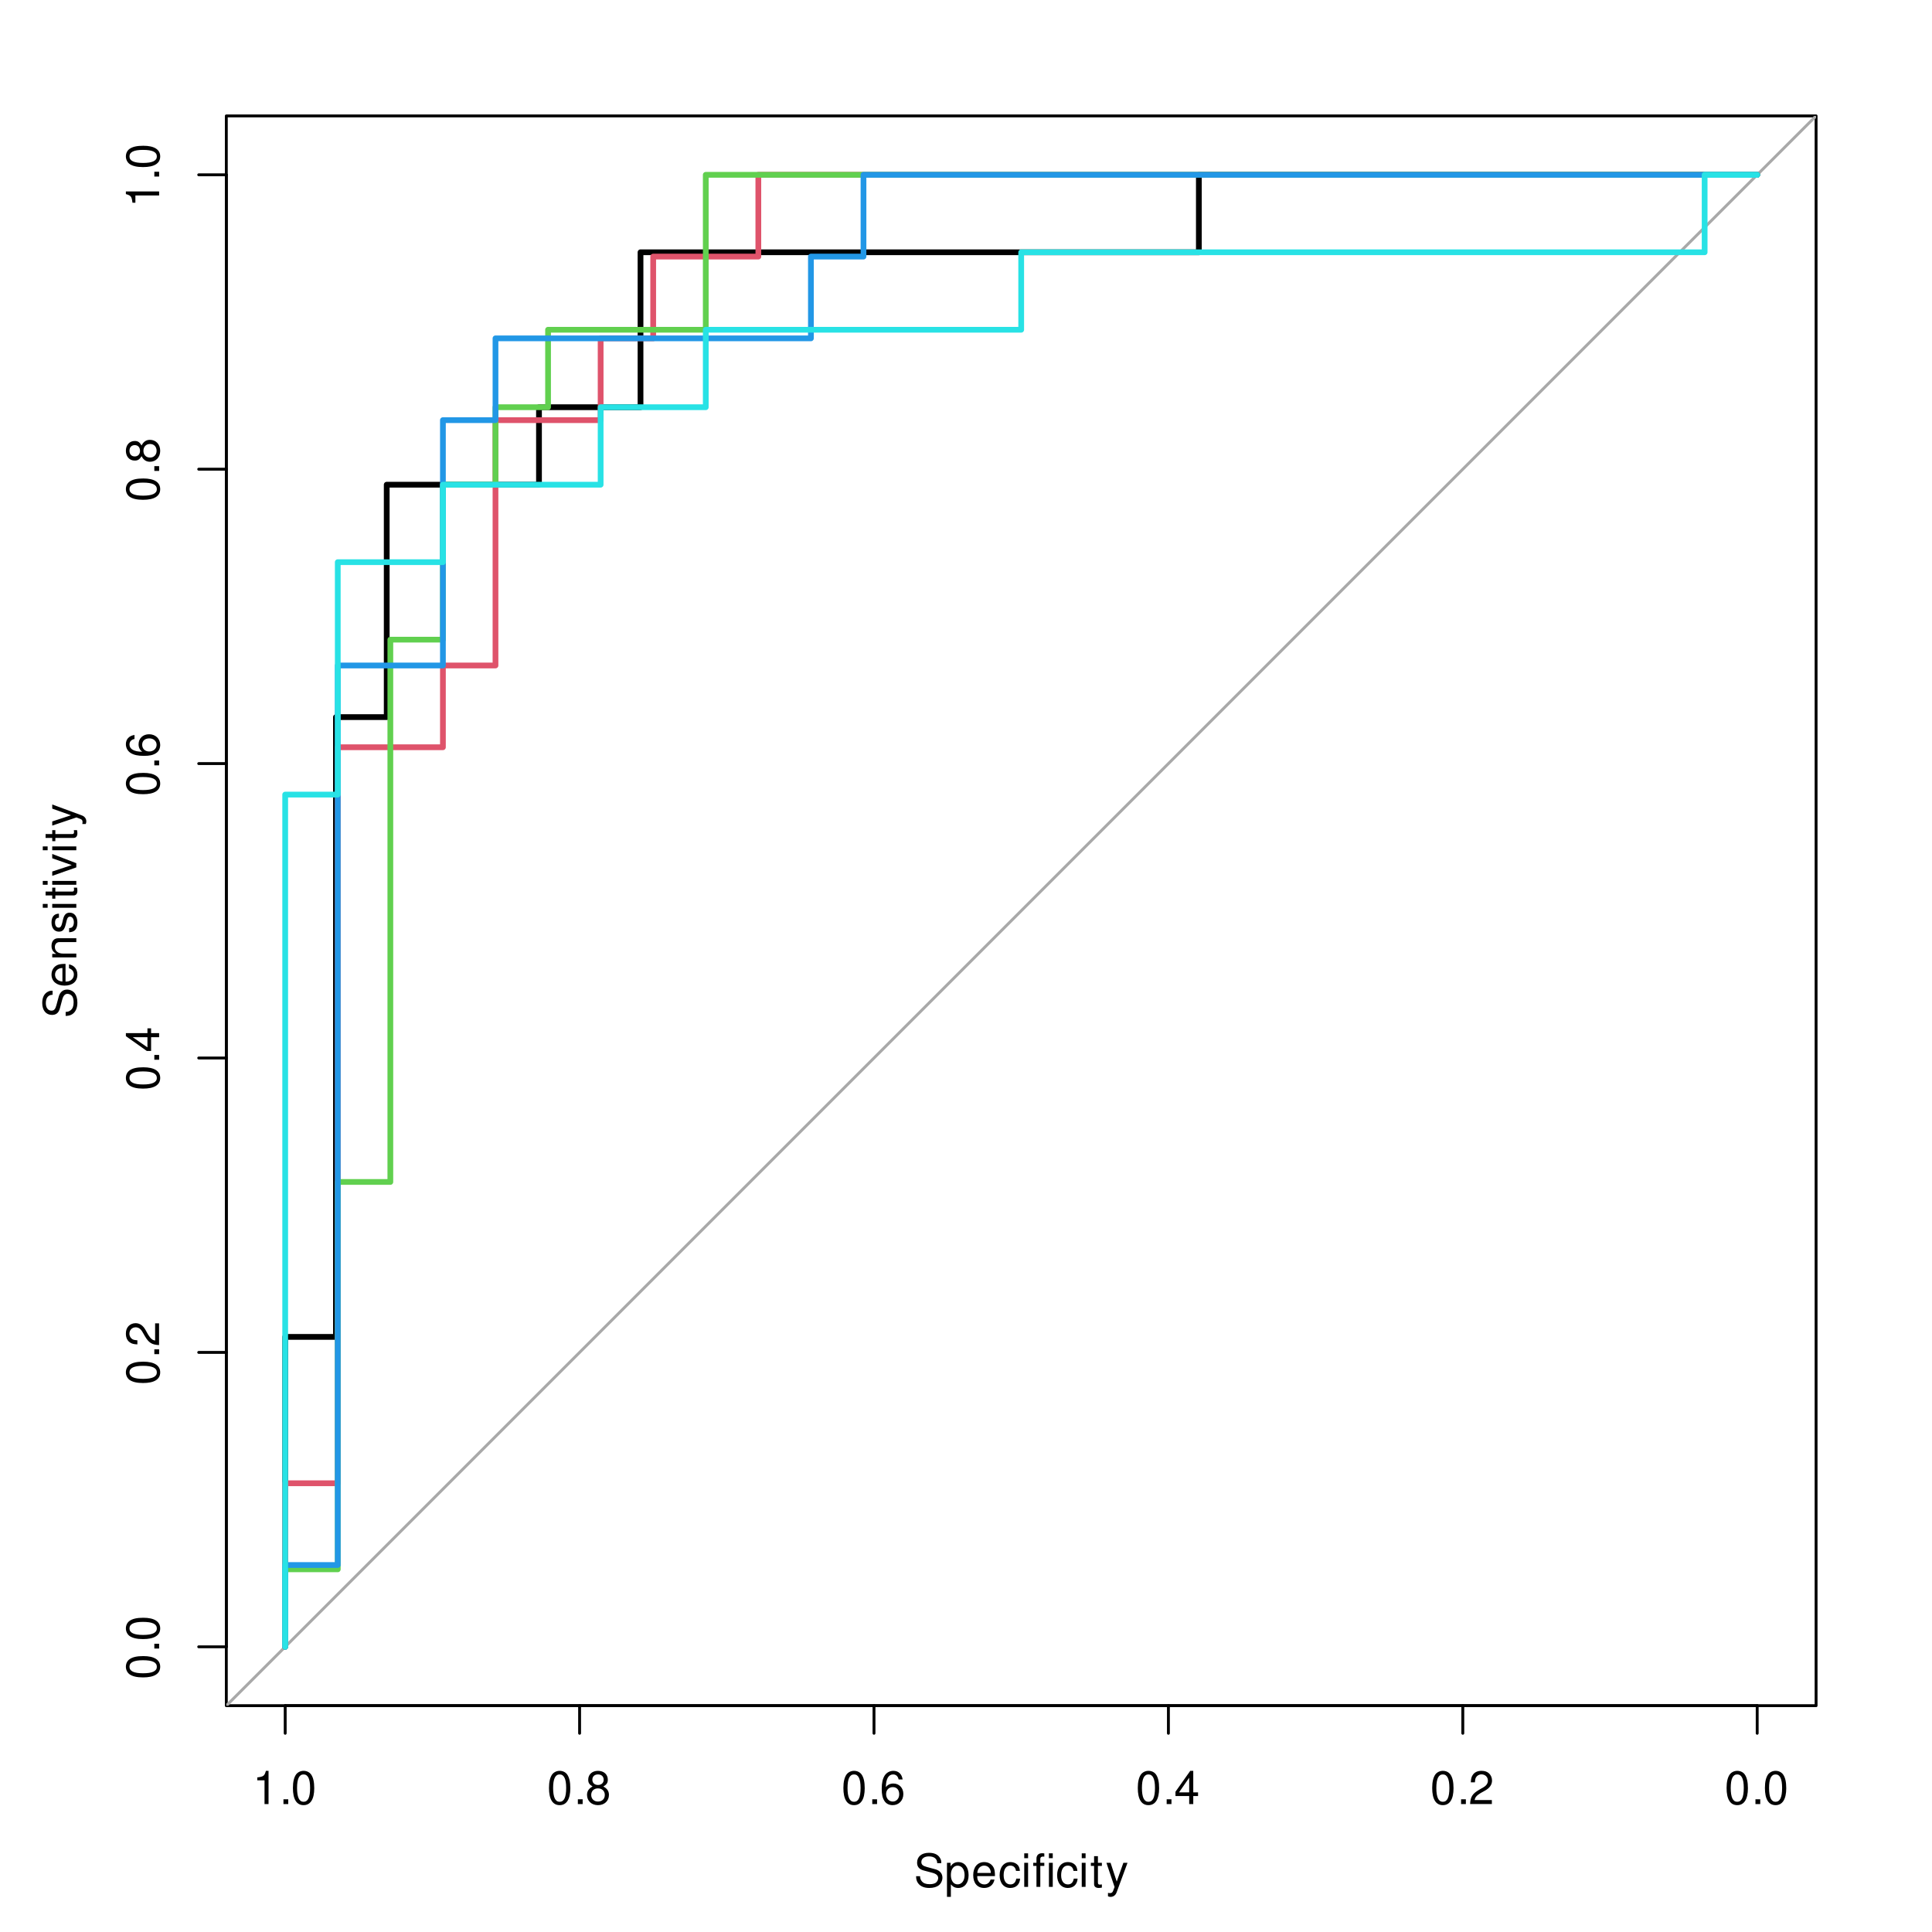
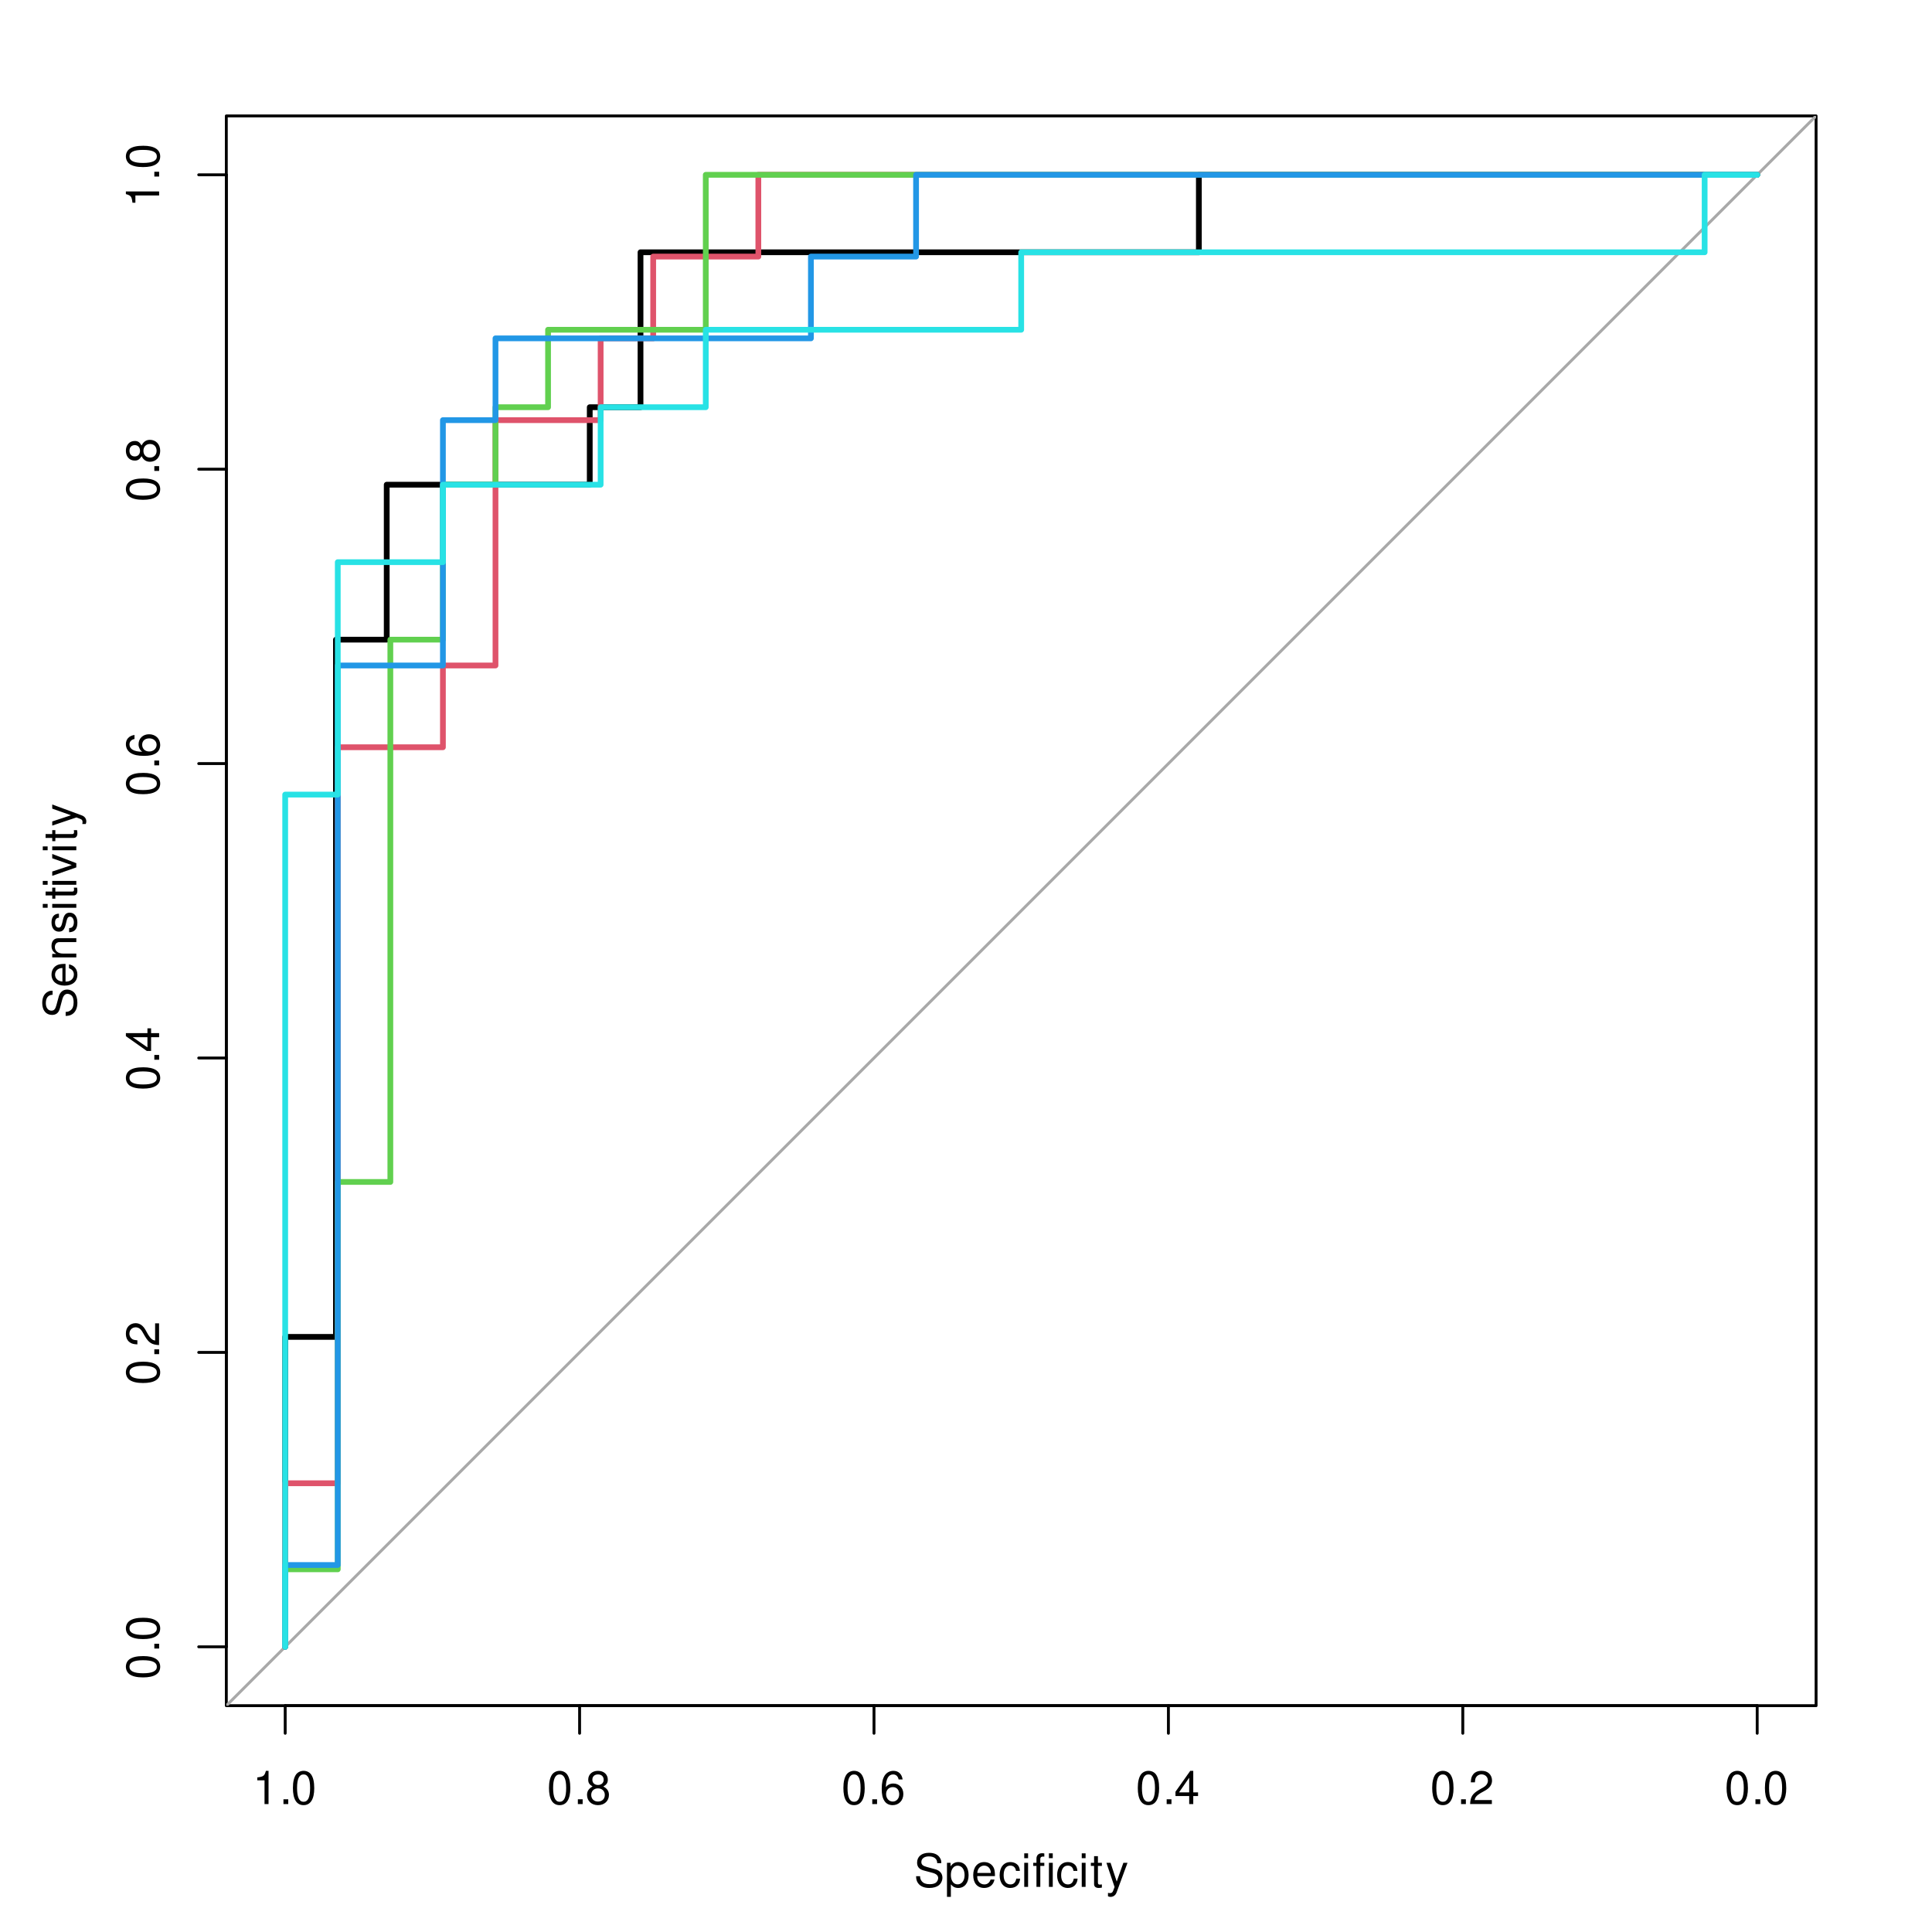
<svg xmlns="http://www.w3.org/2000/svg" xmlns:xlink="http://www.w3.org/1999/xlink" width="504pt" height="504pt" viewBox="0 0 504 504" version="1.1">
  <defs>
    <g>
      <symbol overflow="visible" id="glyph0-0">
        <path style="stroke:none;" d="" />
      </symbol>
      <symbol overflow="visible" id="glyph0-1">
        <path style="stroke:none;" d="M 7.156 -6.188 C 7.156 -6.781 7.109 -6.953 6.922 -7.359 C 6.438 -8.359 5.422 -8.891 3.953 -8.891 C 2.031 -8.891 0.844 -7.906 0.844 -6.328 C 0.844 -5.25 1.406 -4.578 2.562 -4.281 L 4.734 -3.703 C 5.844 -3.422 6.344 -2.969 6.344 -2.297 C 6.344 -1.828 6.078 -1.344 5.719 -1.078 C 5.359 -0.828 4.812 -0.703 4.109 -0.703 C 3.141 -0.703 2.516 -0.938 2.094 -1.438 C 1.766 -1.828 1.625 -2.25 1.625 -2.781 L 0.578 -2.781 C 0.594 -1.984 0.75 -1.453 1.094 -0.969 C 1.688 -0.141 2.703 0.281 4.031 0.281 C 5.078 0.281 5.922 0.031 6.484 -0.391 C 7.078 -0.859 7.453 -1.641 7.453 -2.406 C 7.453 -3.484 6.781 -4.266 5.594 -4.594 L 3.391 -5.188 C 2.344 -5.469 1.953 -5.812 1.953 -6.484 C 1.953 -7.375 2.734 -7.953 3.906 -7.953 C 5.297 -7.953 6.078 -7.328 6.094 -6.188 Z M 7.156 -6.188 " />
      </symbol>
      <symbol overflow="visible" id="glyph0-2">
        <path style="stroke:none;" d="M 0.641 2.609 L 1.656 2.609 L 1.656 -0.656 C 2.188 -0.016 2.766 0.281 3.594 0.281 C 5.219 0.281 6.281 -1.031 6.281 -3.031 C 6.281 -5.141 5.25 -6.469 3.578 -6.469 C 2.719 -6.469 2.047 -6.078 1.578 -5.344 L 1.578 -6.281 L 0.641 -6.281 Z M 3.406 -5.531 C 4.516 -5.531 5.234 -4.562 5.234 -3.062 C 5.234 -1.625 4.5 -0.656 3.406 -0.656 C 2.344 -0.656 1.656 -1.625 1.656 -3.094 C 1.656 -4.578 2.344 -5.531 3.406 -5.531 Z M 3.406 -5.531 " />
      </symbol>
      <symbol overflow="visible" id="glyph0-3">
        <path style="stroke:none;" d="M 6.156 -2.812 C 6.156 -3.766 6.078 -4.344 5.906 -4.812 C 5.5 -5.844 4.531 -6.469 3.359 -6.469 C 1.609 -6.469 0.484 -5.141 0.484 -3.062 C 0.484 -0.984 1.562 0.281 3.344 0.281 C 4.781 0.281 5.766 -0.547 6.031 -1.906 L 5.016 -1.906 C 4.734 -1.078 4.172 -0.641 3.375 -0.641 C 2.734 -0.641 2.203 -0.938 1.859 -1.469 C 1.625 -1.828 1.531 -2.188 1.531 -2.812 Z M 1.547 -3.625 C 1.625 -4.781 2.344 -5.547 3.344 -5.547 C 4.375 -5.547 5.078 -4.75 5.078 -3.625 Z M 1.547 -3.625 " />
      </symbol>
      <symbol overflow="visible" id="glyph0-4">
        <path style="stroke:none;" d="M 5.656 -4.172 C 5.609 -4.781 5.469 -5.188 5.234 -5.531 C 4.797 -6.125 4.047 -6.469 3.172 -6.469 C 1.469 -6.469 0.375 -5.125 0.375 -3.031 C 0.375 -1.016 1.453 0.281 3.156 0.281 C 4.656 0.281 5.609 -0.625 5.719 -2.156 L 4.719 -2.156 C 4.547 -1.156 4.031 -0.641 3.188 -0.641 C 2.078 -0.641 1.422 -1.547 1.422 -3.031 C 1.422 -4.609 2.062 -5.547 3.156 -5.547 C 4 -5.547 4.531 -5.047 4.641 -4.172 Z M 5.656 -4.172 " />
      </symbol>
      <symbol overflow="visible" id="glyph0-5">
        <path style="stroke:none;" d="M 1.797 -6.281 L 0.797 -6.281 L 0.797 0 L 1.797 0 Z M 1.797 -8.75 L 0.797 -8.75 L 0.797 -7.484 L 1.797 -7.484 Z M 1.797 -8.75 " />
      </symbol>
      <symbol overflow="visible" id="glyph0-6">
        <path style="stroke:none;" d="M 3.031 -6.281 L 1.984 -6.281 L 1.984 -7.266 C 1.984 -7.688 2.203 -7.906 2.672 -7.906 C 2.766 -7.906 2.797 -7.906 3.031 -7.891 L 3.031 -8.719 C 2.797 -8.766 2.656 -8.781 2.453 -8.781 C 1.531 -8.781 0.984 -8.25 0.984 -7.359 L 0.984 -6.281 L 0.141 -6.281 L 0.141 -5.469 L 0.984 -5.469 L 0.984 0 L 1.984 0 L 1.984 -5.469 L 3.031 -5.469 Z M 5.234 -6.281 L 4.234 -6.281 L 4.234 0 L 5.234 0 Z M 5.234 -8.75 L 4.234 -8.75 L 4.234 -7.484 L 5.234 -7.484 Z M 5.234 -8.75 " />
      </symbol>
      <symbol overflow="visible" id="glyph0-7">
        <path style="stroke:none;" d="M 3.047 -6.281 L 2.016 -6.281 L 2.016 -8.016 L 1.016 -8.016 L 1.016 -6.281 L 0.172 -6.281 L 0.172 -5.469 L 1.016 -5.469 L 1.016 -0.719 C 1.016 -0.078 1.453 0.281 2.234 0.281 C 2.5 0.281 2.719 0.25 3.047 0.188 L 3.047 -0.641 C 2.906 -0.609 2.766 -0.594 2.562 -0.594 C 2.141 -0.594 2.016 -0.719 2.016 -1.156 L 2.016 -5.469 L 3.047 -5.469 Z M 3.047 -6.281 " />
      </symbol>
      <symbol overflow="visible" id="glyph0-8">
        <path style="stroke:none;" d="M 4.656 -6.281 L 2.922 -1.391 L 1.312 -6.281 L 0.234 -6.281 L 2.359 0.031 L 1.984 1.016 C 1.812 1.469 1.594 1.625 1.172 1.625 C 1.016 1.625 0.859 1.609 0.641 1.562 L 0.641 2.453 C 0.859 2.562 1.062 2.609 1.312 2.609 C 1.641 2.609 1.984 2.516 2.25 2.312 C 2.562 2.094 2.75 1.828 2.938 1.312 L 5.734 -6.281 Z M 4.656 -6.281 " />
      </symbol>
      <symbol overflow="visible" id="glyph0-9">
        <path style="stroke:none;" d="M 3.109 -6.188 L 3.109 0 L 4.156 0 L 4.156 -8.672 L 3.469 -8.672 C 3.094 -7.344 2.859 -7.156 1.219 -6.953 L 1.219 -6.188 Z M 3.109 -6.188 " />
      </symbol>
      <symbol overflow="visible" id="glyph0-10">
        <path style="stroke:none;" d="M 2.297 -1.25 L 1.047 -1.25 L 1.047 0 L 2.297 0 Z M 2.297 -1.25 " />
      </symbol>
      <symbol overflow="visible" id="glyph0-11">
        <path style="stroke:none;" d="M 3.297 -8.672 C 2.516 -8.672 1.781 -8.312 1.344 -7.734 C 0.797 -6.953 0.516 -5.812 0.516 -4.203 C 0.516 -1.266 1.469 0.281 3.297 0.281 C 5.094 0.281 6.078 -1.266 6.078 -4.125 C 6.078 -5.812 5.812 -6.938 5.25 -7.734 C 4.812 -8.328 4.109 -8.672 3.297 -8.672 Z M 3.297 -7.734 C 4.438 -7.734 5 -6.578 5 -4.219 C 5 -1.75 4.453 -0.594 3.281 -0.594 C 2.156 -0.594 1.594 -1.797 1.594 -4.188 C 1.594 -6.578 2.156 -7.734 3.297 -7.734 Z M 3.297 -7.734 " />
      </symbol>
      <symbol overflow="visible" id="glyph0-12">
        <path style="stroke:none;" d="M 4.688 -4.578 C 5.578 -5.109 5.859 -5.547 5.859 -6.359 C 5.859 -7.734 4.812 -8.672 3.297 -8.672 C 1.797 -8.672 0.75 -7.734 0.75 -6.375 C 0.75 -5.547 1.016 -5.125 1.891 -4.578 C 0.922 -4.078 0.438 -3.375 0.438 -2.406 C 0.438 -0.828 1.609 0.281 3.297 0.281 C 4.984 0.281 6.156 -0.828 6.156 -2.406 C 6.156 -3.375 5.672 -4.078 4.688 -4.578 Z M 3.297 -7.734 C 4.203 -7.734 4.781 -7.203 4.781 -6.344 C 4.781 -5.516 4.188 -4.984 3.297 -4.984 C 2.406 -4.984 1.828 -5.516 1.828 -6.359 C 1.828 -7.203 2.406 -7.734 3.297 -7.734 Z M 3.297 -4.094 C 4.359 -4.094 5.078 -3.391 5.078 -2.391 C 5.078 -1.344 4.375 -0.656 3.281 -0.656 C 2.25 -0.656 1.531 -1.375 1.531 -2.375 C 1.531 -3.406 2.234 -4.094 3.297 -4.094 Z M 3.297 -4.094 " />
      </symbol>
      <symbol overflow="visible" id="glyph0-13">
        <path style="stroke:none;" d="M 5.969 -6.422 C 5.766 -7.844 4.859 -8.672 3.562 -8.672 C 2.625 -8.672 1.781 -8.219 1.281 -7.438 C 0.75 -6.594 0.516 -5.531 0.516 -3.953 C 0.516 -2.5 0.719 -1.578 1.234 -0.797 C 1.688 -0.094 2.438 0.281 3.375 0.281 C 4.984 0.281 6.156 -0.938 6.156 -2.625 C 6.156 -4.219 5.078 -5.359 3.547 -5.359 C 2.719 -5.359 2.047 -5.047 1.594 -4.406 C 1.609 -6.547 2.281 -7.734 3.484 -7.734 C 4.234 -7.734 4.75 -7.266 4.922 -6.422 Z M 3.422 -4.422 C 4.438 -4.422 5.078 -3.703 5.078 -2.547 C 5.078 -1.453 4.359 -0.656 3.391 -0.656 C 2.406 -0.656 1.656 -1.484 1.656 -2.594 C 1.656 -3.672 2.375 -4.422 3.422 -4.422 Z M 3.422 -4.422 " />
      </symbol>
      <symbol overflow="visible" id="glyph0-14">
        <path style="stroke:none;" d="M 3.922 -2.094 L 3.922 0 L 4.984 0 L 4.984 -2.094 L 6.234 -2.094 L 6.234 -3.047 L 4.984 -3.047 L 4.984 -8.672 L 4.203 -8.672 L 0.344 -3.219 L 0.344 -2.094 Z M 3.922 -3.047 L 1.266 -3.047 L 3.922 -6.875 Z M 3.922 -3.047 " />
      </symbol>
      <symbol overflow="visible" id="glyph0-15">
        <path style="stroke:none;" d="M 6.078 -1.047 L 1.594 -1.047 C 1.703 -1.766 2.094 -2.219 3.125 -2.859 L 4.328 -3.531 C 5.516 -4.188 6.125 -5.078 6.125 -6.141 C 6.125 -6.859 5.844 -7.531 5.344 -8 C 4.844 -8.453 4.219 -8.672 3.406 -8.672 C 2.328 -8.672 1.531 -8.297 1.062 -7.547 C 0.75 -7.094 0.625 -6.547 0.594 -5.672 L 1.656 -5.672 C 1.688 -6.266 1.766 -6.609 1.906 -6.906 C 2.188 -7.422 2.734 -7.75 3.375 -7.75 C 4.328 -7.75 5.047 -7.062 5.047 -6.125 C 5.047 -5.422 4.656 -4.828 3.906 -4.391 L 2.797 -3.75 C 1.016 -2.719 0.5 -1.906 0.406 -0.016 L 6.078 -0.016 Z M 6.078 -1.047 " />
      </symbol>
      <symbol overflow="visible" id="glyph1-0">
        <path style="stroke:none;" d="" />
      </symbol>
      <symbol overflow="visible" id="glyph1-1">
        <path style="stroke:none;" d="M -6.188 -7.156 C -6.781 -7.156 -6.953 -7.109 -7.359 -6.922 C -8.359 -6.438 -8.891 -5.422 -8.891 -3.953 C -8.891 -2.031 -7.906 -0.844 -6.328 -0.844 C -5.25 -0.844 -4.578 -1.406 -4.281 -2.562 L -3.703 -4.734 C -3.422 -5.844 -2.969 -6.344 -2.297 -6.344 C -1.828 -6.344 -1.344 -6.078 -1.078 -5.719 C -0.828 -5.359 -0.703 -4.812 -0.703 -4.109 C -0.703 -3.141 -0.938 -2.516 -1.438 -2.094 C -1.828 -1.766 -2.25 -1.625 -2.781 -1.625 L -2.781 -0.578 C -1.984 -0.594 -1.453 -0.75 -0.969 -1.094 C -0.141 -1.688 0.281 -2.703 0.281 -4.031 C 0.281 -5.078 0.031 -5.922 -0.391 -6.484 C -0.859 -7.078 -1.641 -7.453 -2.406 -7.453 C -3.484 -7.453 -4.266 -6.781 -4.594 -5.594 L -5.188 -3.391 C -5.469 -2.344 -5.812 -1.953 -6.484 -1.953 C -7.375 -1.953 -7.953 -2.734 -7.953 -3.906 C -7.953 -5.297 -7.328 -6.078 -6.188 -6.094 Z M -6.188 -7.156 " />
      </symbol>
      <symbol overflow="visible" id="glyph1-2">
        <path style="stroke:none;" d="M -2.812 -6.156 C -3.766 -6.156 -4.344 -6.078 -4.812 -5.906 C -5.844 -5.5 -6.469 -4.531 -6.469 -3.359 C -6.469 -1.609 -5.141 -0.484 -3.062 -0.484 C -0.984 -0.484 0.281 -1.562 0.281 -3.344 C 0.281 -4.781 -0.547 -5.766 -1.906 -6.031 L -1.906 -5.016 C -1.078 -4.734 -0.641 -4.172 -0.641 -3.375 C -0.641 -2.734 -0.938 -2.203 -1.469 -1.859 C -1.828 -1.625 -2.188 -1.531 -2.812 -1.531 Z M -3.625 -1.547 C -4.781 -1.625 -5.547 -2.344 -5.547 -3.344 C -5.547 -4.375 -4.75 -5.078 -3.625 -5.078 Z M -3.625 -1.547 " />
      </symbol>
      <symbol overflow="visible" id="glyph1-3">
        <path style="stroke:none;" d="M -6.281 -0.844 L 0 -0.844 L 0 -1.844 L -3.469 -1.844 C -4.75 -1.844 -5.594 -2.516 -5.594 -3.547 C -5.594 -4.344 -5.109 -4.844 -4.359 -4.844 L 0 -4.844 L 0 -5.844 L -4.75 -5.844 C -5.797 -5.844 -6.469 -5.062 -6.469 -3.859 C -6.469 -2.922 -6.109 -2.312 -5.234 -1.766 L -6.281 -1.766 Z M -6.281 -0.844 " />
      </symbol>
      <symbol overflow="visible" id="glyph1-4">
        <path style="stroke:none;" d="M -4.531 -5.25 C -5.766 -5.25 -6.469 -4.422 -6.469 -2.969 C -6.469 -1.516 -5.719 -0.562 -4.547 -0.562 C -3.562 -0.562 -3.094 -1.062 -2.734 -2.562 L -2.516 -3.484 C -2.344 -4.188 -2.094 -4.469 -1.641 -4.469 C -1.047 -4.469 -0.641 -3.875 -0.641 -3 C -0.641 -2.453 -0.797 -2 -1.062 -1.75 C -1.25 -1.594 -1.422 -1.531 -1.875 -1.469 L -1.875 -0.406 C -0.422 -0.453 0.281 -1.266 0.281 -2.922 C 0.281 -4.5 -0.5 -5.516 -1.719 -5.516 C -2.656 -5.516 -3.172 -4.984 -3.469 -3.734 L -3.703 -2.766 C -3.891 -1.953 -4.156 -1.609 -4.594 -1.609 C -5.188 -1.609 -5.547 -2.125 -5.547 -2.938 C -5.547 -3.75 -5.203 -4.172 -4.531 -4.203 Z M -4.531 -5.25 " />
      </symbol>
      <symbol overflow="visible" id="glyph1-5">
        <path style="stroke:none;" d="M -6.281 -1.797 L -6.281 -0.797 L 0 -0.797 L 0 -1.797 Z M -8.75 -1.797 L -8.75 -0.797 L -7.484 -0.797 L -7.484 -1.797 Z M -8.75 -1.797 " />
      </symbol>
      <symbol overflow="visible" id="glyph1-6">
        <path style="stroke:none;" d="M -6.281 -3.047 L -6.281 -2.016 L -8.016 -2.016 L -8.016 -1.016 L -6.281 -1.016 L -6.281 -0.172 L -5.469 -0.172 L -5.469 -1.016 L -0.719 -1.016 C -0.078 -1.016 0.281 -1.453 0.281 -2.234 C 0.281 -2.5 0.25 -2.719 0.188 -3.047 L -0.641 -3.047 C -0.609 -2.906 -0.594 -2.766 -0.594 -2.562 C -0.594 -2.141 -0.719 -2.016 -1.156 -2.016 L -5.469 -2.016 L -5.469 -3.047 Z M -6.281 -3.047 " />
      </symbol>
      <symbol overflow="visible" id="glyph1-7">
        <path style="stroke:none;" d="M 0 -3.422 L -6.281 -5.828 L -6.281 -4.703 L -1.188 -2.922 L -6.281 -1.25 L -6.281 -0.125 L 0 -2.328 Z M 0 -3.422 " />
      </symbol>
      <symbol overflow="visible" id="glyph1-8">
        <path style="stroke:none;" d="M -6.281 -4.656 L -1.391 -2.922 L -6.281 -1.312 L -6.281 -0.234 L 0.031 -2.359 L 1.016 -1.984 C 1.469 -1.812 1.625 -1.594 1.625 -1.172 C 1.625 -1.016 1.609 -0.859 1.562 -0.641 L 2.453 -0.641 C 2.562 -0.859 2.609 -1.062 2.609 -1.312 C 2.609 -1.641 2.516 -1.984 2.312 -2.25 C 2.094 -2.562 1.828 -2.75 1.312 -2.938 L -6.281 -5.734 Z M -6.281 -4.656 " />
      </symbol>
      <symbol overflow="visible" id="glyph1-9">
        <path style="stroke:none;" d="M -8.672 -3.297 C -8.672 -2.516 -8.312 -1.781 -7.734 -1.344 C -6.953 -0.797 -5.812 -0.516 -4.203 -0.516 C -1.266 -0.516 0.281 -1.469 0.281 -3.297 C 0.281 -5.094 -1.266 -6.078 -4.125 -6.078 C -5.812 -6.078 -6.938 -5.812 -7.734 -5.25 C -8.328 -4.812 -8.672 -4.109 -8.672 -3.297 Z M -7.734 -3.297 C -7.734 -4.438 -6.578 -5 -4.219 -5 C -1.75 -5 -0.594 -4.453 -0.594 -3.281 C -0.594 -2.156 -1.797 -1.594 -4.188 -1.594 C -6.578 -1.594 -7.734 -2.156 -7.734 -3.297 Z M -7.734 -3.297 " />
      </symbol>
      <symbol overflow="visible" id="glyph1-10">
        <path style="stroke:none;" d="M -1.25 -2.297 L -1.25 -1.047 L 0 -1.047 L 0 -2.297 Z M -1.25 -2.297 " />
      </symbol>
      <symbol overflow="visible" id="glyph1-11">
        <path style="stroke:none;" d="M -1.047 -6.078 L -1.047 -1.594 C -1.766 -1.703 -2.219 -2.094 -2.859 -3.125 L -3.531 -4.328 C -4.188 -5.516 -5.078 -6.125 -6.141 -6.125 C -6.859 -6.125 -7.531 -5.844 -8 -5.344 C -8.453 -4.844 -8.672 -4.219 -8.672 -3.406 C -8.672 -2.328 -8.297 -1.531 -7.547 -1.062 C -7.094 -0.75 -6.547 -0.625 -5.672 -0.594 L -5.672 -1.656 C -6.266 -1.688 -6.609 -1.766 -6.906 -1.906 C -7.422 -2.188 -7.75 -2.734 -7.75 -3.375 C -7.75 -4.328 -7.062 -5.047 -6.125 -5.047 C -5.422 -5.047 -4.828 -4.656 -4.391 -3.906 L -3.75 -2.797 C -2.719 -1.016 -1.906 -0.5 -0.016 -0.406 L -0.016 -6.078 Z M -1.047 -6.078 " />
      </symbol>
      <symbol overflow="visible" id="glyph1-12">
        <path style="stroke:none;" d="M -2.094 -3.922 L 0 -3.922 L 0 -4.984 L -2.094 -4.984 L -2.094 -6.234 L -3.047 -6.234 L -3.047 -4.984 L -8.672 -4.984 L -8.672 -4.203 L -3.219 -0.344 L -2.094 -0.344 Z M -3.047 -3.922 L -3.047 -1.266 L -6.875 -3.922 Z M -3.047 -3.922 " />
      </symbol>
      <symbol overflow="visible" id="glyph1-13">
        <path style="stroke:none;" d="M -6.422 -5.969 C -7.844 -5.766 -8.672 -4.859 -8.672 -3.562 C -8.672 -2.625 -8.219 -1.781 -7.438 -1.281 C -6.594 -0.75 -5.531 -0.516 -3.953 -0.516 C -2.5 -0.516 -1.578 -0.719 -0.797 -1.234 C -0.094 -1.688 0.281 -2.438 0.281 -3.375 C 0.281 -4.984 -0.938 -6.156 -2.625 -6.156 C -4.219 -6.156 -5.359 -5.078 -5.359 -3.547 C -5.359 -2.719 -5.047 -2.047 -4.406 -1.594 C -6.547 -1.609 -7.734 -2.281 -7.734 -3.484 C -7.734 -4.234 -7.266 -4.75 -6.422 -4.922 Z M -4.422 -3.422 C -4.422 -4.438 -3.703 -5.078 -2.547 -5.078 C -1.453 -5.078 -0.656 -4.359 -0.656 -3.391 C -0.656 -2.406 -1.484 -1.656 -2.594 -1.656 C -3.672 -1.656 -4.422 -2.375 -4.422 -3.422 Z M -4.422 -3.422 " />
      </symbol>
      <symbol overflow="visible" id="glyph1-14">
        <path style="stroke:none;" d="M -4.578 -4.688 C -5.109 -5.578 -5.547 -5.859 -6.359 -5.859 C -7.734 -5.859 -8.672 -4.812 -8.672 -3.297 C -8.672 -1.797 -7.734 -0.75 -6.375 -0.75 C -5.547 -0.75 -5.125 -1.016 -4.578 -1.891 C -4.078 -0.922 -3.375 -0.438 -2.406 -0.438 C -0.828 -0.438 0.281 -1.609 0.281 -3.297 C 0.281 -4.984 -0.828 -6.156 -2.406 -6.156 C -3.375 -6.156 -4.078 -5.672 -4.578 -4.688 Z M -7.734 -3.297 C -7.734 -4.203 -7.203 -4.781 -6.344 -4.781 C -5.516 -4.781 -4.984 -4.188 -4.984 -3.297 C -4.984 -2.406 -5.516 -1.828 -6.359 -1.828 C -7.203 -1.828 -7.734 -2.406 -7.734 -3.297 Z M -4.094 -3.297 C -4.094 -4.359 -3.391 -5.078 -2.391 -5.078 C -1.344 -5.078 -0.656 -4.375 -0.656 -3.281 C -0.656 -2.25 -1.375 -1.531 -2.375 -1.531 C -3.406 -1.531 -4.094 -2.234 -4.094 -3.297 Z M -4.094 -3.297 " />
      </symbol>
      <symbol overflow="visible" id="glyph1-15">
        <path style="stroke:none;" d="M -6.188 -3.109 L 0 -3.109 L 0 -4.156 L -8.672 -4.156 L -8.672 -3.469 C -7.344 -3.094 -7.156 -2.859 -6.953 -1.219 L -6.188 -1.219 Z M -6.188 -3.109 " />
      </symbol>
    </g>
    <clipPath id="clip1">
      <path d="M 59.039 30.238 L 473.758 30.238 L 473.758 444.957 L 59.039 444.957 Z M 59.039 30.238 " />
    </clipPath>
  </defs>
  <g id="surface106">
    <rect x="0" y="0" width="504" height="504" style="fill:rgb(100%,100%,100%);fill-opacity:1;stroke:none;" />
    <g style="fill:rgb(0%,0%,0%);fill-opacity:1;">
      <use xlink:href="#glyph0-1" x="238.398" y="492.229" />
      <use xlink:href="#glyph0-2" x="246.398" y="492.229" />
      <use xlink:href="#glyph0-3" x="253.398" y="492.229" />
      <use xlink:href="#glyph0-4" x="260.398" y="492.229" />
      <use xlink:href="#glyph0-5" x="266.398" y="492.229" />
      <use xlink:href="#glyph0-6" x="269.398" y="492.229" />
      <use xlink:href="#glyph0-4" x="275.398" y="492.229" />
      <use xlink:href="#glyph0-5" x="281.398" y="492.229" />
      <use xlink:href="#glyph0-7" x="284.398" y="492.229" />
      <use xlink:href="#glyph0-8" x="288.398" y="492.229" />
    </g>
    <g style="fill:rgb(0%,0%,0%);fill-opacity:1;">
      <use xlink:href="#glyph1-1" x="19.908" y="265.602" />
      <use xlink:href="#glyph1-2" x="19.908" y="257.602" />
      <use xlink:href="#glyph1-3" x="19.908" y="250.602" />
      <use xlink:href="#glyph1-4" x="19.908" y="243.602" />
      <use xlink:href="#glyph1-5" x="19.908" y="237.602" />
      <use xlink:href="#glyph1-6" x="19.908" y="234.602" />
      <use xlink:href="#glyph1-5" x="19.908" y="231.602" />
      <use xlink:href="#glyph1-7" x="19.908" y="228.602" />
      <use xlink:href="#glyph1-5" x="19.908" y="222.602" />
      <use xlink:href="#glyph1-6" x="19.908" y="219.602" />
      <use xlink:href="#glyph1-8" x="19.908" y="215.602" />
    </g>
    <path style="fill:none;stroke-width:0.75;stroke-linecap:round;stroke-linejoin:round;stroke:rgb(0%,0%,0%);stroke-opacity:1;stroke-miterlimit:10;" d="M 59.039 444.961 L 473.762 444.961 L 473.762 30.238 L 59.039 30.238 L 59.039 444.961 " />
    <path style="fill:none;stroke-width:0.75;stroke-linecap:round;stroke-linejoin:round;stroke:rgb(0%,0%,0%);stroke-opacity:1;stroke-miterlimit:10;" d="M 458.398 444.961 L 74.398 444.961 " />
    <path style="fill:none;stroke-width:0.75;stroke-linecap:round;stroke-linejoin:round;stroke:rgb(0%,0%,0%);stroke-opacity:1;stroke-miterlimit:10;" d="M 458.398 444.961 L 458.398 452.16 " />
    <path style="fill:none;stroke-width:0.75;stroke-linecap:round;stroke-linejoin:round;stroke:rgb(0%,0%,0%);stroke-opacity:1;stroke-miterlimit:10;" d="M 381.602 444.961 L 381.602 452.16 " />
    <path style="fill:none;stroke-width:0.75;stroke-linecap:round;stroke-linejoin:round;stroke:rgb(0%,0%,0%);stroke-opacity:1;stroke-miterlimit:10;" d="M 304.801 444.961 L 304.801 452.16 " />
    <path style="fill:none;stroke-width:0.75;stroke-linecap:round;stroke-linejoin:round;stroke:rgb(0%,0%,0%);stroke-opacity:1;stroke-miterlimit:10;" d="M 228 444.961 L 228 452.16 " />
    <path style="fill:none;stroke-width:0.75;stroke-linecap:round;stroke-linejoin:round;stroke:rgb(0%,0%,0%);stroke-opacity:1;stroke-miterlimit:10;" d="M 151.199 444.961 L 151.199 452.16 " />
    <path style="fill:none;stroke-width:0.75;stroke-linecap:round;stroke-linejoin:round;stroke:rgb(0%,0%,0%);stroke-opacity:1;stroke-miterlimit:10;" d="M 74.398 444.961 L 74.398 452.16 " />
    <g style="fill:rgb(0%,0%,0%);fill-opacity:1;">
      <use xlink:href="#glyph0-9" x="65.898" y="470.627" />
      <use xlink:href="#glyph0-10" x="72.898" y="470.627" />
      <use xlink:href="#glyph0-11" x="75.898" y="470.627" />
    </g>
    <g style="fill:rgb(0%,0%,0%);fill-opacity:1;">
      <use xlink:href="#glyph0-11" x="142.699" y="470.627" />
      <use xlink:href="#glyph0-10" x="149.699" y="470.627" />
      <use xlink:href="#glyph0-12" x="152.699" y="470.627" />
    </g>
    <g style="fill:rgb(0%,0%,0%);fill-opacity:1;">
      <use xlink:href="#glyph0-11" x="219.5" y="470.627" />
      <use xlink:href="#glyph0-10" x="226.5" y="470.627" />
      <use xlink:href="#glyph0-13" x="229.5" y="470.627" />
    </g>
    <g style="fill:rgb(0%,0%,0%);fill-opacity:1;">
      <use xlink:href="#glyph0-11" x="296.301" y="470.627" />
      <use xlink:href="#glyph0-10" x="303.301" y="470.627" />
      <use xlink:href="#glyph0-14" x="306.301" y="470.627" />
    </g>
    <g style="fill:rgb(0%,0%,0%);fill-opacity:1;">
      <use xlink:href="#glyph0-11" x="373.102" y="470.627" />
      <use xlink:href="#glyph0-10" x="380.102" y="470.627" />
      <use xlink:href="#glyph0-15" x="383.102" y="470.627" />
    </g>
    <g style="fill:rgb(0%,0%,0%);fill-opacity:1;">
      <use xlink:href="#glyph0-11" x="449.898" y="470.627" />
      <use xlink:href="#glyph0-10" x="456.898" y="470.627" />
      <use xlink:href="#glyph0-11" x="459.898" y="470.627" />
    </g>
    <path style="fill:none;stroke-width:0.75;stroke-linecap:round;stroke-linejoin:round;stroke:rgb(0%,0%,0%);stroke-opacity:1;stroke-miterlimit:10;" d="M 59.039 429.602 L 59.039 45.602 " />
    <path style="fill:none;stroke-width:0.75;stroke-linecap:round;stroke-linejoin:round;stroke:rgb(0%,0%,0%);stroke-opacity:1;stroke-miterlimit:10;" d="M 59.039 429.602 L 51.84 429.602 " />
    <path style="fill:none;stroke-width:0.75;stroke-linecap:round;stroke-linejoin:round;stroke:rgb(0%,0%,0%);stroke-opacity:1;stroke-miterlimit:10;" d="M 59.039 352.801 L 51.84 352.801 " />
    <path style="fill:none;stroke-width:0.75;stroke-linecap:round;stroke-linejoin:round;stroke:rgb(0%,0%,0%);stroke-opacity:1;stroke-miterlimit:10;" d="M 59.039 276 L 51.84 276 " />
    <path style="fill:none;stroke-width:0.75;stroke-linecap:round;stroke-linejoin:round;stroke:rgb(0%,0%,0%);stroke-opacity:1;stroke-miterlimit:10;" d="M 59.039 199.199 L 51.84 199.199 " />
    <path style="fill:none;stroke-width:0.75;stroke-linecap:round;stroke-linejoin:round;stroke:rgb(0%,0%,0%);stroke-opacity:1;stroke-miterlimit:10;" d="M 59.039 122.398 L 51.84 122.398 " />
    <path style="fill:none;stroke-width:0.75;stroke-linecap:round;stroke-linejoin:round;stroke:rgb(0%,0%,0%);stroke-opacity:1;stroke-miterlimit:10;" d="M 59.039 45.602 L 51.84 45.602 " />
    <g style="fill:rgb(0%,0%,0%);fill-opacity:1;">
      <use xlink:href="#glyph1-9" x="41.51" y="438.102" />
      <use xlink:href="#glyph1-10" x="41.51" y="431.102" />
      <use xlink:href="#glyph1-9" x="41.51" y="428.102" />
    </g>
    <g style="fill:rgb(0%,0%,0%);fill-opacity:1;">
      <use xlink:href="#glyph1-9" x="41.51" y="361.301" />
      <use xlink:href="#glyph1-10" x="41.51" y="354.301" />
      <use xlink:href="#glyph1-11" x="41.51" y="351.301" />
    </g>
    <g style="fill:rgb(0%,0%,0%);fill-opacity:1;">
      <use xlink:href="#glyph1-9" x="41.51" y="284.5" />
      <use xlink:href="#glyph1-10" x="41.51" y="277.5" />
      <use xlink:href="#glyph1-12" x="41.51" y="274.5" />
    </g>
    <g style="fill:rgb(0%,0%,0%);fill-opacity:1;">
      <use xlink:href="#glyph1-9" x="41.51" y="207.699" />
      <use xlink:href="#glyph1-10" x="41.51" y="200.699" />
      <use xlink:href="#glyph1-13" x="41.51" y="197.699" />
    </g>
    <g style="fill:rgb(0%,0%,0%);fill-opacity:1;">
      <use xlink:href="#glyph1-9" x="41.51" y="130.898" />
      <use xlink:href="#glyph1-10" x="41.51" y="123.898" />
      <use xlink:href="#glyph1-14" x="41.51" y="120.898" />
    </g>
    <g style="fill:rgb(0%,0%,0%);fill-opacity:1;">
      <use xlink:href="#glyph1-15" x="41.51" y="54.102" />
      <use xlink:href="#glyph1-10" x="41.51" y="47.102" />
      <use xlink:href="#glyph1-9" x="41.51" y="44.102" />
    </g>
    <g clip-path="url(#clip1)" clip-rule="nonzero">
      <path style="fill:none;stroke-width:0.75;stroke-linecap:round;stroke-linejoin:round;stroke:rgb(66.275%,66.275%,66.275%);stroke-opacity:1;stroke-miterlimit:10;" d="M 59.039 444.961 L 473.762 30.238 " />
    </g>
-     <path style="fill:none;stroke-width:1.5;stroke-linecap:round;stroke-linejoin:round;stroke:rgb(0%,0%,0%);stroke-opacity:1;stroke-miterlimit:10;" d="M 458.398 45.602 L 312.746 45.602 L 312.746 65.809 L 167.09 65.809 L 167.09 106.23 L 140.605 106.23 L 140.605 126.441 L 100.883 126.441 L 100.883 187.074 L 87.641 187.074 L 87.641 348.758 L 74.398 348.758 L 74.398 429.602 " />
+     <path style="fill:none;stroke-width:1.5;stroke-linecap:round;stroke-linejoin:round;stroke:rgb(0%,0%,0%);stroke-opacity:1;stroke-miterlimit:10;" d="M 458.398 45.602 L 312.746 45.602 L 312.746 65.809 L 167.09 65.809 L 167.09 106.23 L 153.848 106.23 L 153.848 126.441 L 100.883 126.441 L 100.883 166.863 L 87.641 166.863 L 87.641 348.758 L 74.398 348.758 L 74.398 429.602 " />
    <path style="fill:none;stroke-width:1.5;stroke-linecap:round;stroke-linejoin:round;stroke:rgb(87.451%,32.549%,41.961%);stroke-opacity:1;stroke-miterlimit:10;" d="M 458.398 45.602 L 197.828 45.602 L 197.828 66.934 L 170.398 66.934 L 170.398 88.266 L 156.688 88.266 L 156.688 109.602 L 129.258 109.602 L 129.258 173.602 L 115.543 173.602 L 115.543 194.934 L 88.113 194.934 L 88.113 386.934 L 74.398 386.934 L 74.398 429.602 " />
    <path style="fill:none;stroke-width:1.5;stroke-linecap:round;stroke-linejoin:round;stroke:rgb(38.039%,81.569%,30.98%);stroke-opacity:1;stroke-miterlimit:10;" d="M 458.398 45.602 L 184.113 45.602 L 184.113 86.02 L 142.973 86.02 L 142.973 106.23 L 129.258 106.23 L 129.258 126.441 L 115.543 126.441 L 115.543 166.863 L 101.828 166.863 L 101.828 308.336 L 88.113 308.336 L 88.113 409.391 L 74.398 409.391 L 74.398 429.602 " />
-     <path style="fill:none;stroke-width:1.5;stroke-linecap:round;stroke-linejoin:round;stroke:rgb(13.333%,59.216%,90.196%);stroke-opacity:1;stroke-miterlimit:10;" d="M 458.398 45.602 L 225.258 45.602 L 225.258 66.934 L 211.543 66.934 L 211.543 88.266 L 129.258 88.266 L 129.258 109.602 L 115.543 109.602 L 115.543 173.602 L 88.113 173.602 L 88.113 408.266 L 74.398 408.266 L 74.398 429.602 " />
+     <path style="fill:none;stroke-width:1.5;stroke-linecap:round;stroke-linejoin:round;stroke:rgb(13.333%,59.216%,90.196%);stroke-opacity:1;stroke-miterlimit:10;" d="M 458.398 45.602 L 238.973 45.602 L 238.973 66.934 L 211.543 66.934 L 211.543 88.266 L 129.258 88.266 L 129.258 109.602 L 115.543 109.602 L 115.543 173.602 L 88.113 173.602 L 88.113 408.266 L 74.398 408.266 L 74.398 429.602 " />
    <path style="fill:none;stroke-width:1.5;stroke-linecap:round;stroke-linejoin:round;stroke:rgb(15.686%,88.627%,89.804%);stroke-opacity:1;stroke-miterlimit:10;" d="M 458.398 45.602 L 444.688 45.602 L 444.688 65.809 L 266.398 65.809 L 266.398 86.02 L 184.113 86.02 L 184.113 106.23 L 156.688 106.23 L 156.688 126.441 L 115.543 126.441 L 115.543 146.652 L 88.113 146.652 L 88.113 207.285 L 74.398 207.285 L 74.398 429.602 " />
  </g>
</svg>
